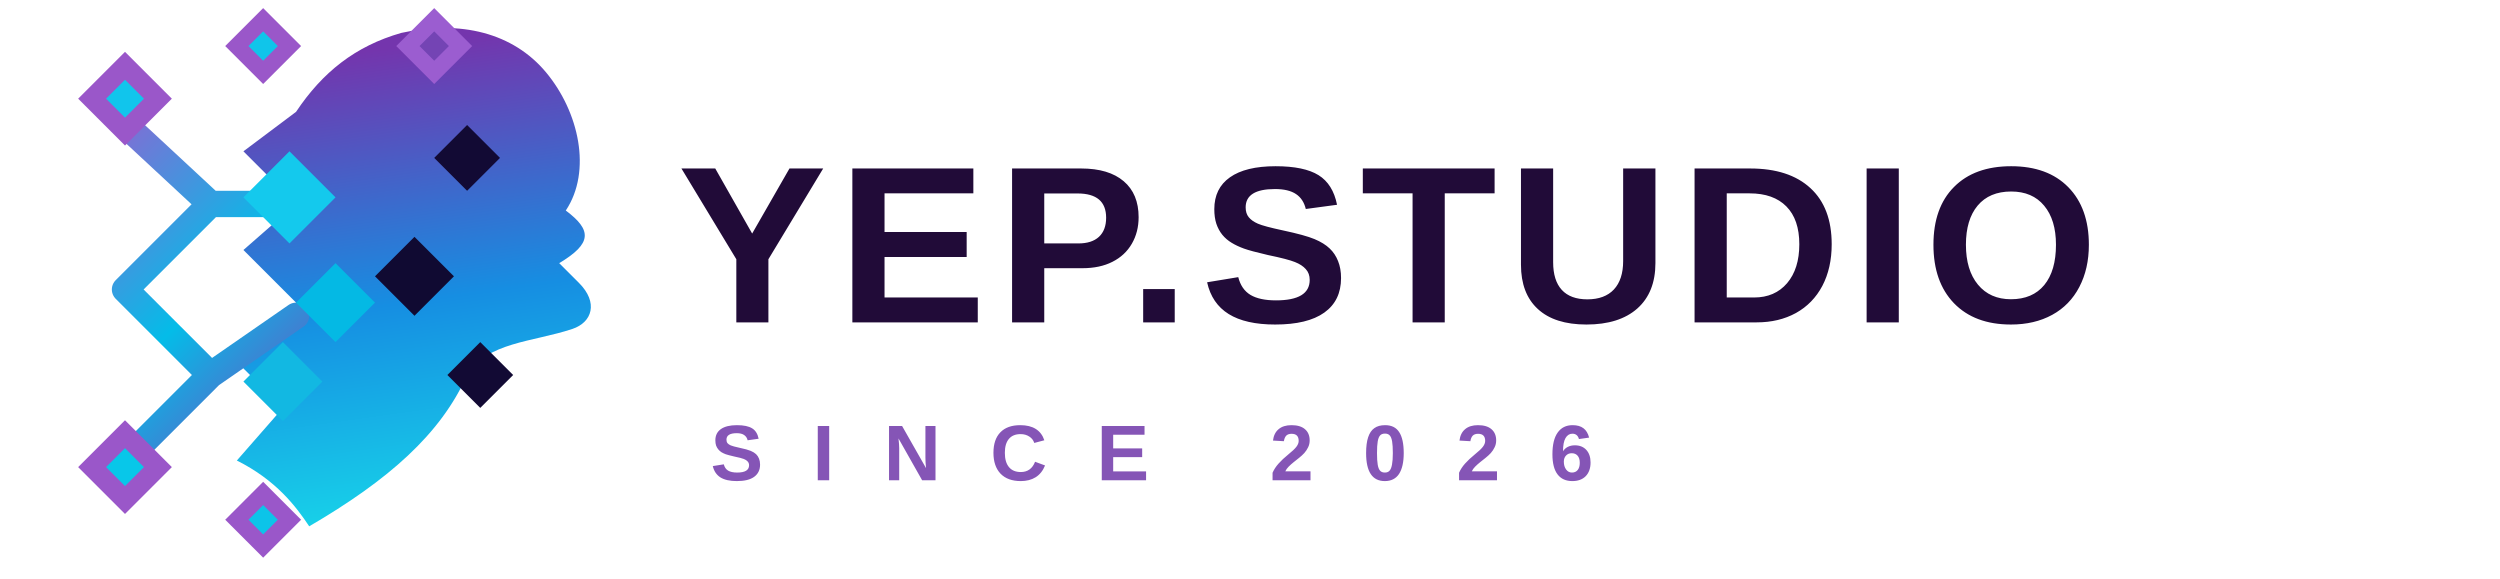
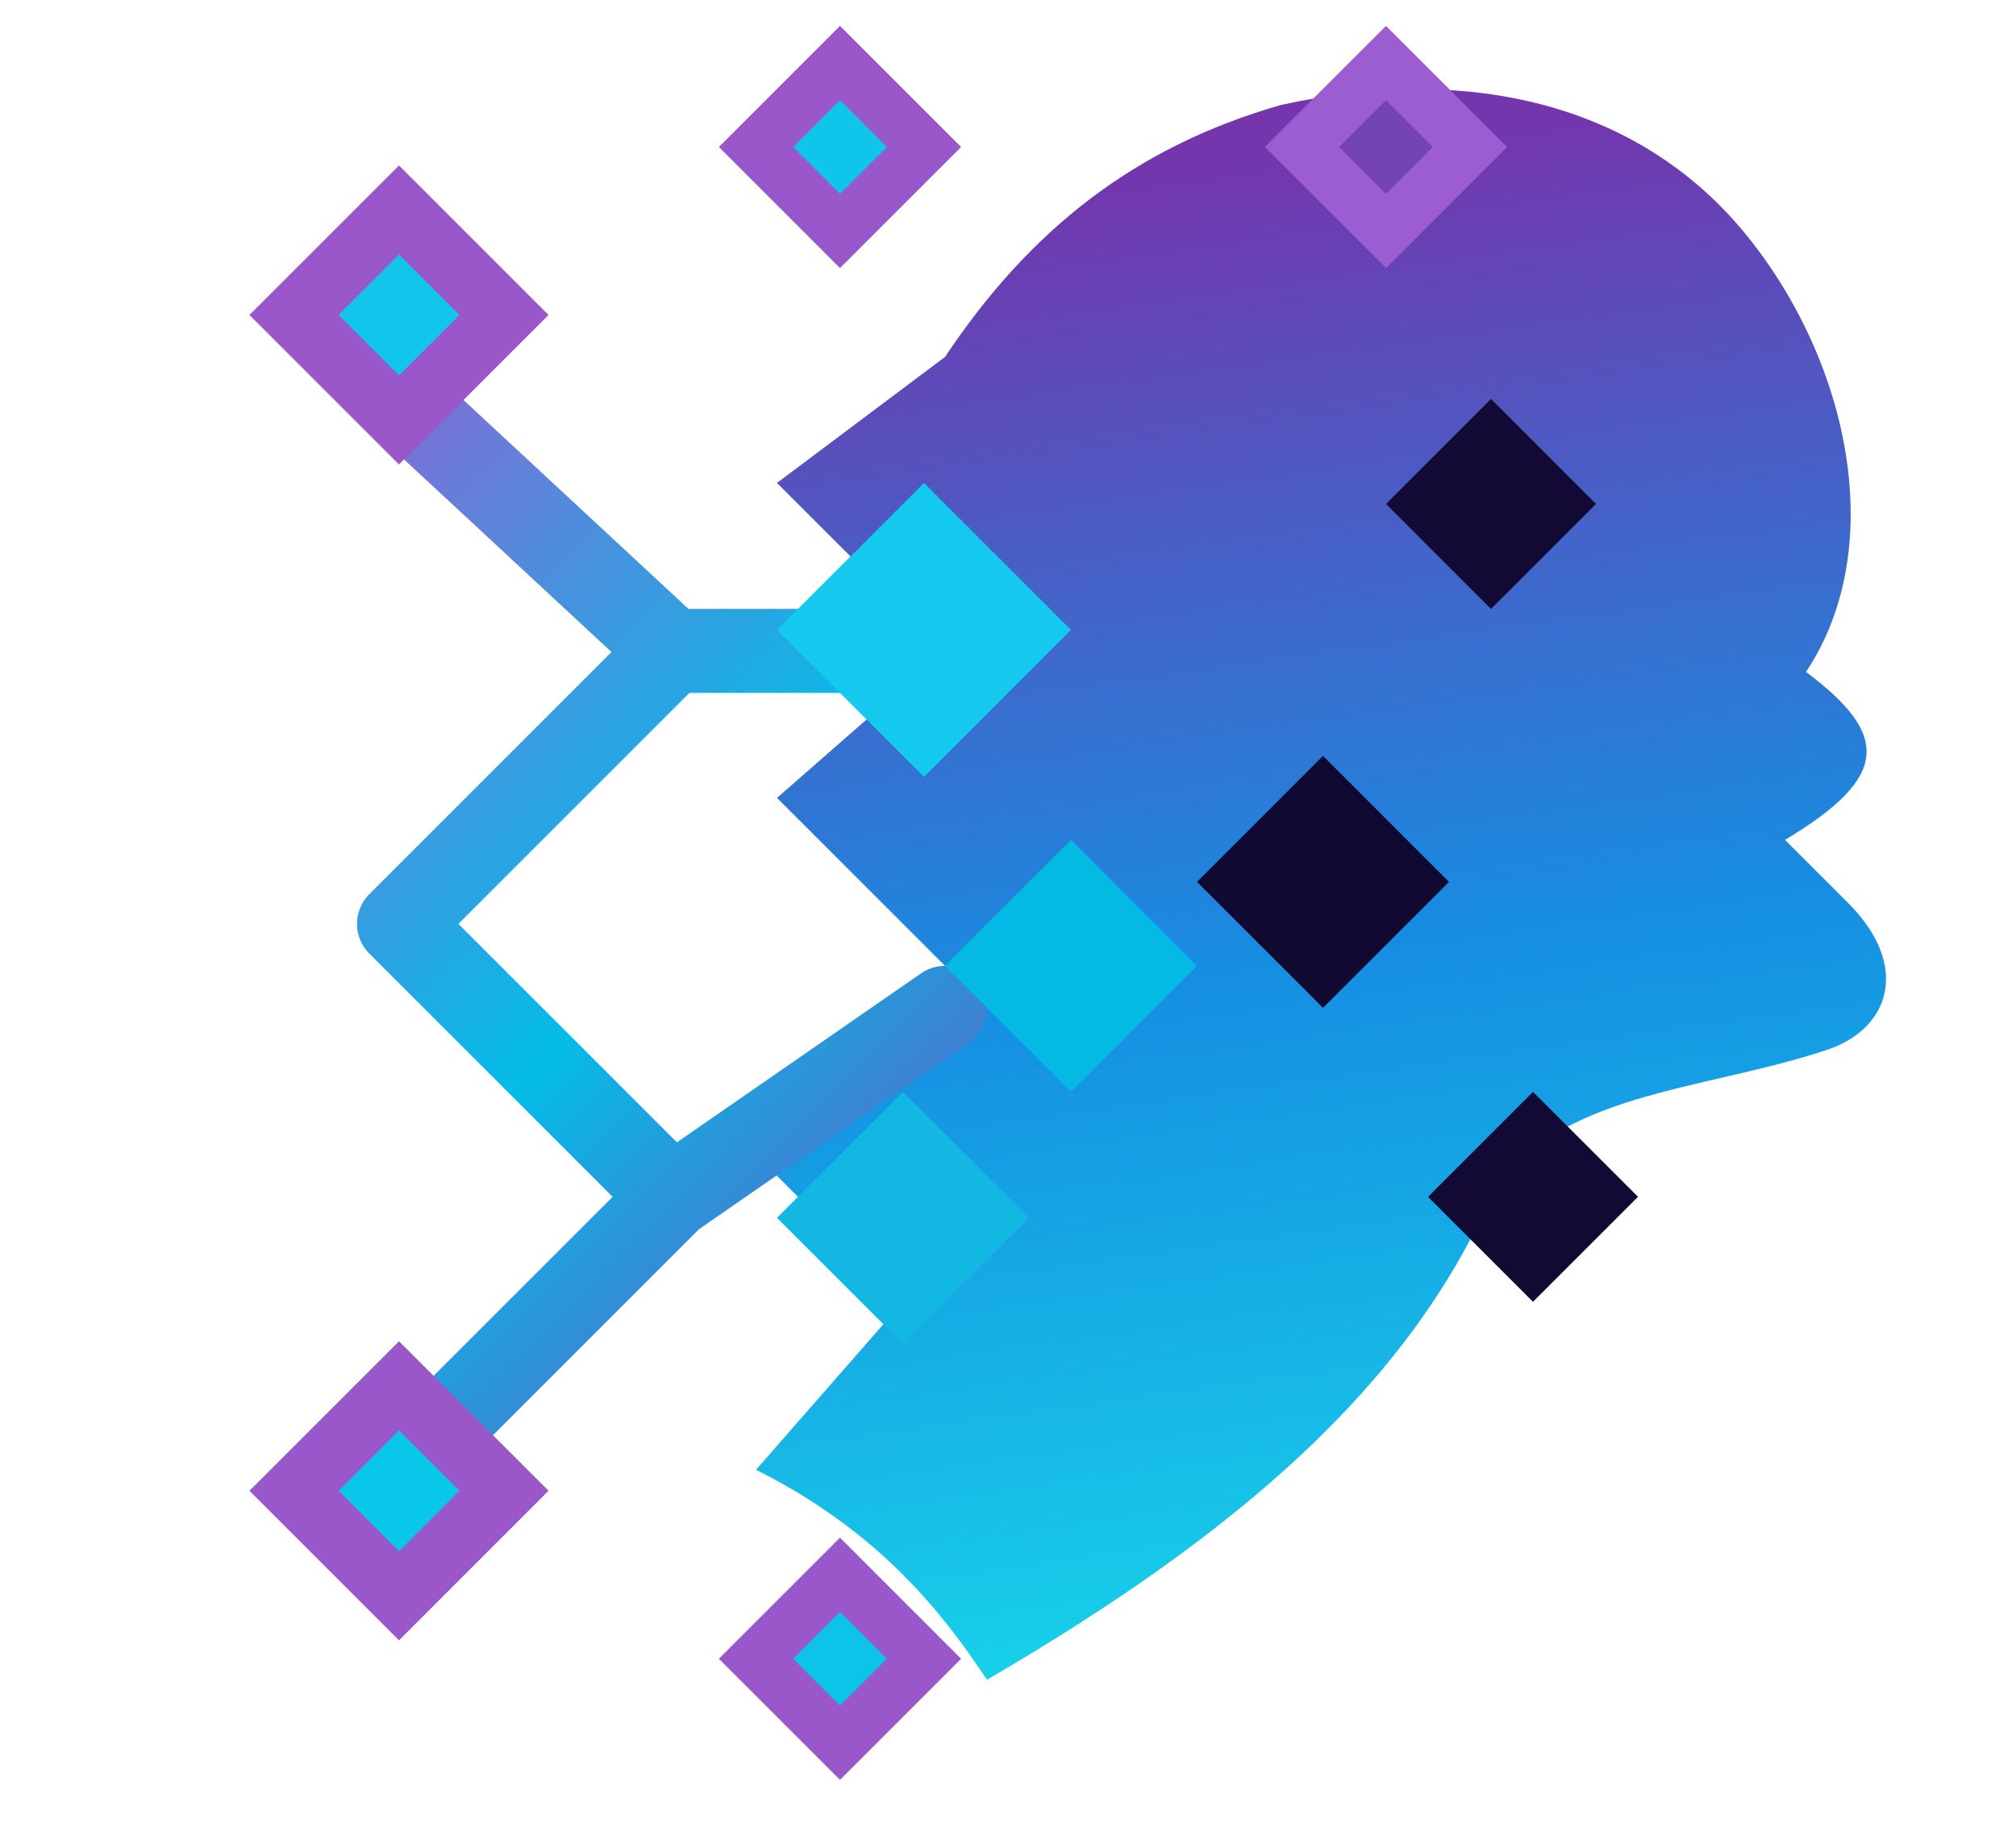
- <svg xmlns="http://www.w3.org/2000/svg" width="380" height="88" viewBox="0 0 380 88" fill="none">
+ <svg xmlns="http://www.w3.org/2000/svg" width="96" height="88" viewBox="0 0 96 88" fill="none">
  <defs>
    <linearGradient id="profile" x1="51" y1="5" x2="61" y2="76" gradientUnits="userSpaceOnUse">
      <stop stop-color="#7435AD" />
      <stop offset=".54" stop-color="#168EE2" />
      <stop offset="1" stop-color="#17D3E9" />
    </linearGradient>
    <linearGradient id="circuit" x1="11" y1="12" x2="54" y2="55" gradientUnits="userSpaceOnUse">
      <stop stop-color="#9B5DD0" />
      <stop offset=".55" stop-color="#04BCE8" />
      <stop offset="1" stop-color="#7946BC" />
    </linearGradient>
  </defs>
  <g transform="translate(3 3)">
    <path d="M44 77C56 70 64 63 68 54C71 49 78 49 84 47C87 46 88 43 85 40L82 37C87 34 87 32 83 29C87 23 85 14 80 8C75 2 67 0 58 2C51 4 46 8 42 14L34 20L42 28L34 35L42 43L33 52L40 59L33 67C39 70 42 74 44 77Z" fill="url(#profile)" />
    <path d="M15 15L29 28L16 41L29 54L15 68M29 28L43 28M29 54L42 45" stroke="url(#circuit)" stroke-width="4" stroke-linecap="round" stroke-linejoin="round" />
    <path d="M41 20L48 27L41 34L34 27L41 20Z" fill="#14C9ED" />
    <path d="M48 37L54 43L48 49L42 43L48 37Z" fill="#04B9E4" />
    <path d="M40 49L46 55L40 61L34 55L40 49Z" fill="#12B8E2" />
    <path d="M68 16L73 21L68 26L63 21L68 16Z" fill="#120A34" />
    <path d="M60 33L66 39L60 45L54 39L60 33Z" fill="#100A32" />
    <path d="M70 49L75 54L70 59L65 54L70 49Z" fill="#120A34" />
    <path d="M16 7L21 12L16 17L11 12L16 7Z" fill="#11C5EC" stroke="#9A57C9" stroke-width="3" />
    <path d="M16 63L21 68L16 73L11 68L16 63Z" fill="#08C7E9" stroke="#9A57C9" stroke-width="3" />
    <path d="M37 0L41 4L37 8L33 4L37 0Z" fill="#10C5EA" stroke="#9A57C9" stroke-width="2.5" />
    <path d="M37 72L41 76L37 80L33 76L37 72Z" fill="#0CC4E9" stroke="#9A57C9" stroke-width="2.5" />
    <path d="M63 0L67 4L63 8L59 4L63 0Z" fill="#7444B4" stroke="#9B5DD0" stroke-width="2.5" />
  </g>
-   <text x="103" y="49" fill="#210B38" font-family="Manrope, Arial, sans-serif" font-size="34" font-weight="800" letter-spacing="1.6">YEP.STUDIO</text>
-   <text x="108" y="73" fill="#8555B6" font-family="Manrope, Arial, sans-serif" font-size="12" font-weight="700" letter-spacing="7.5">SINCE 2026</text>
</svg>
